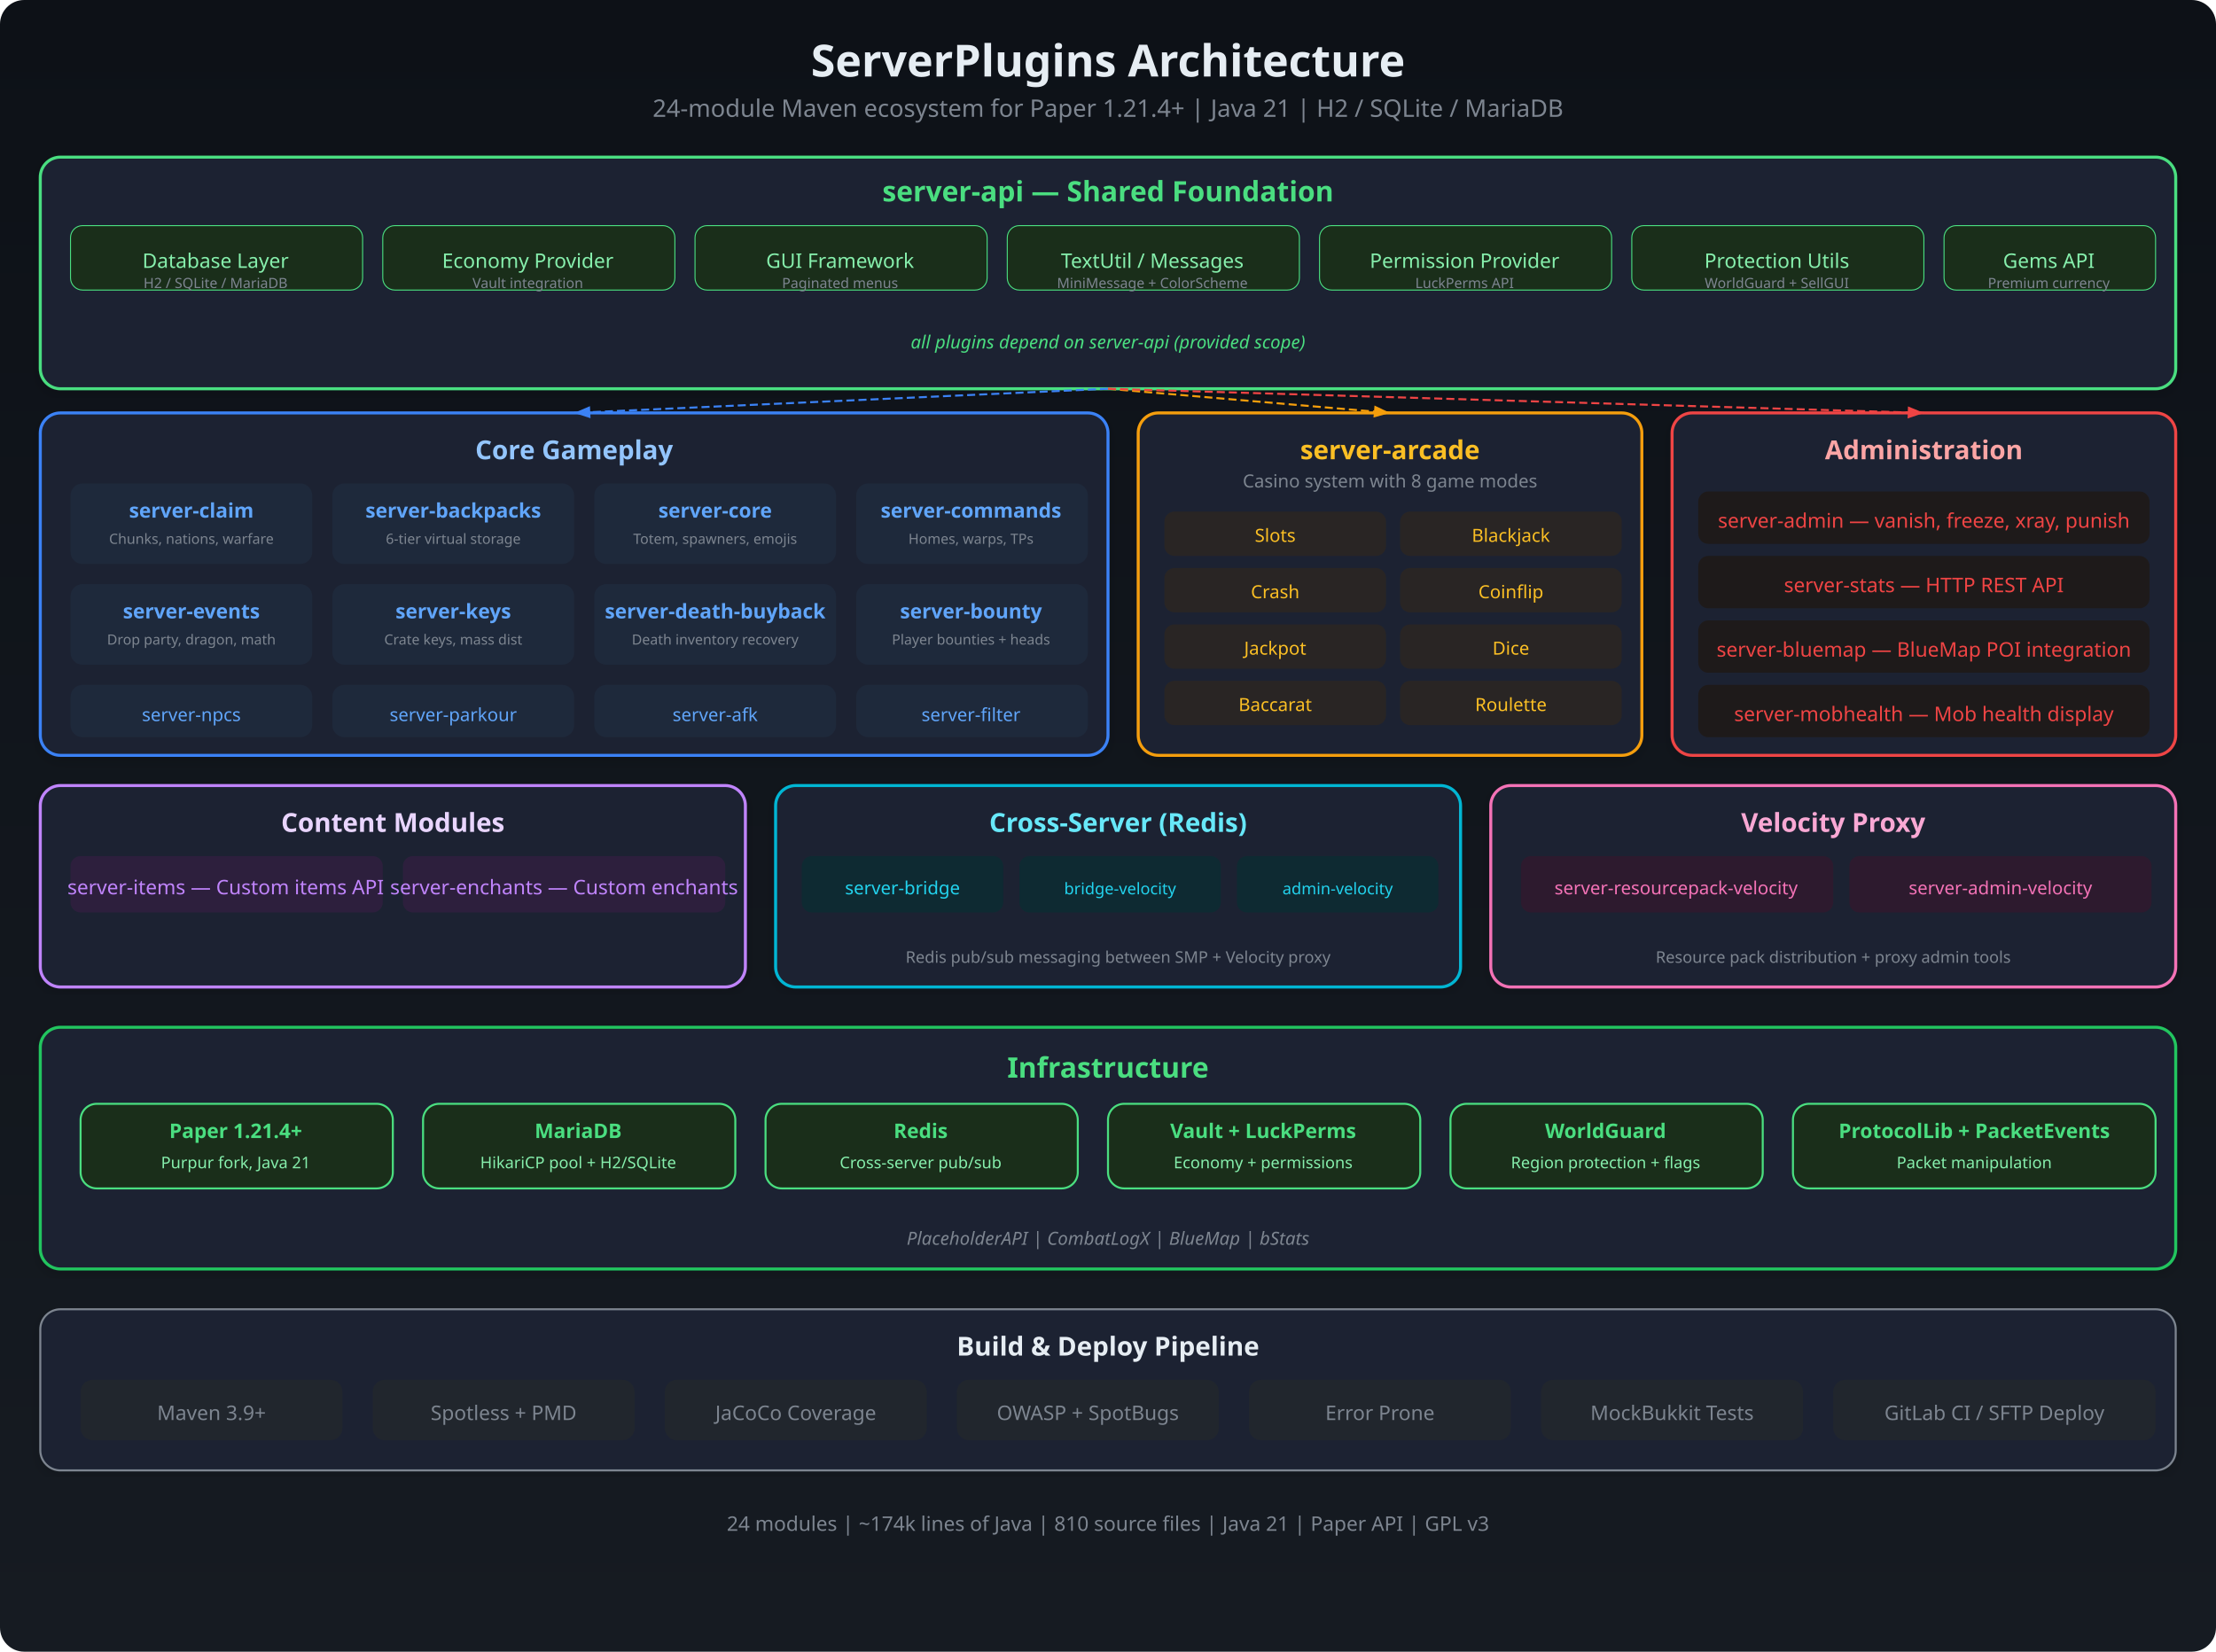
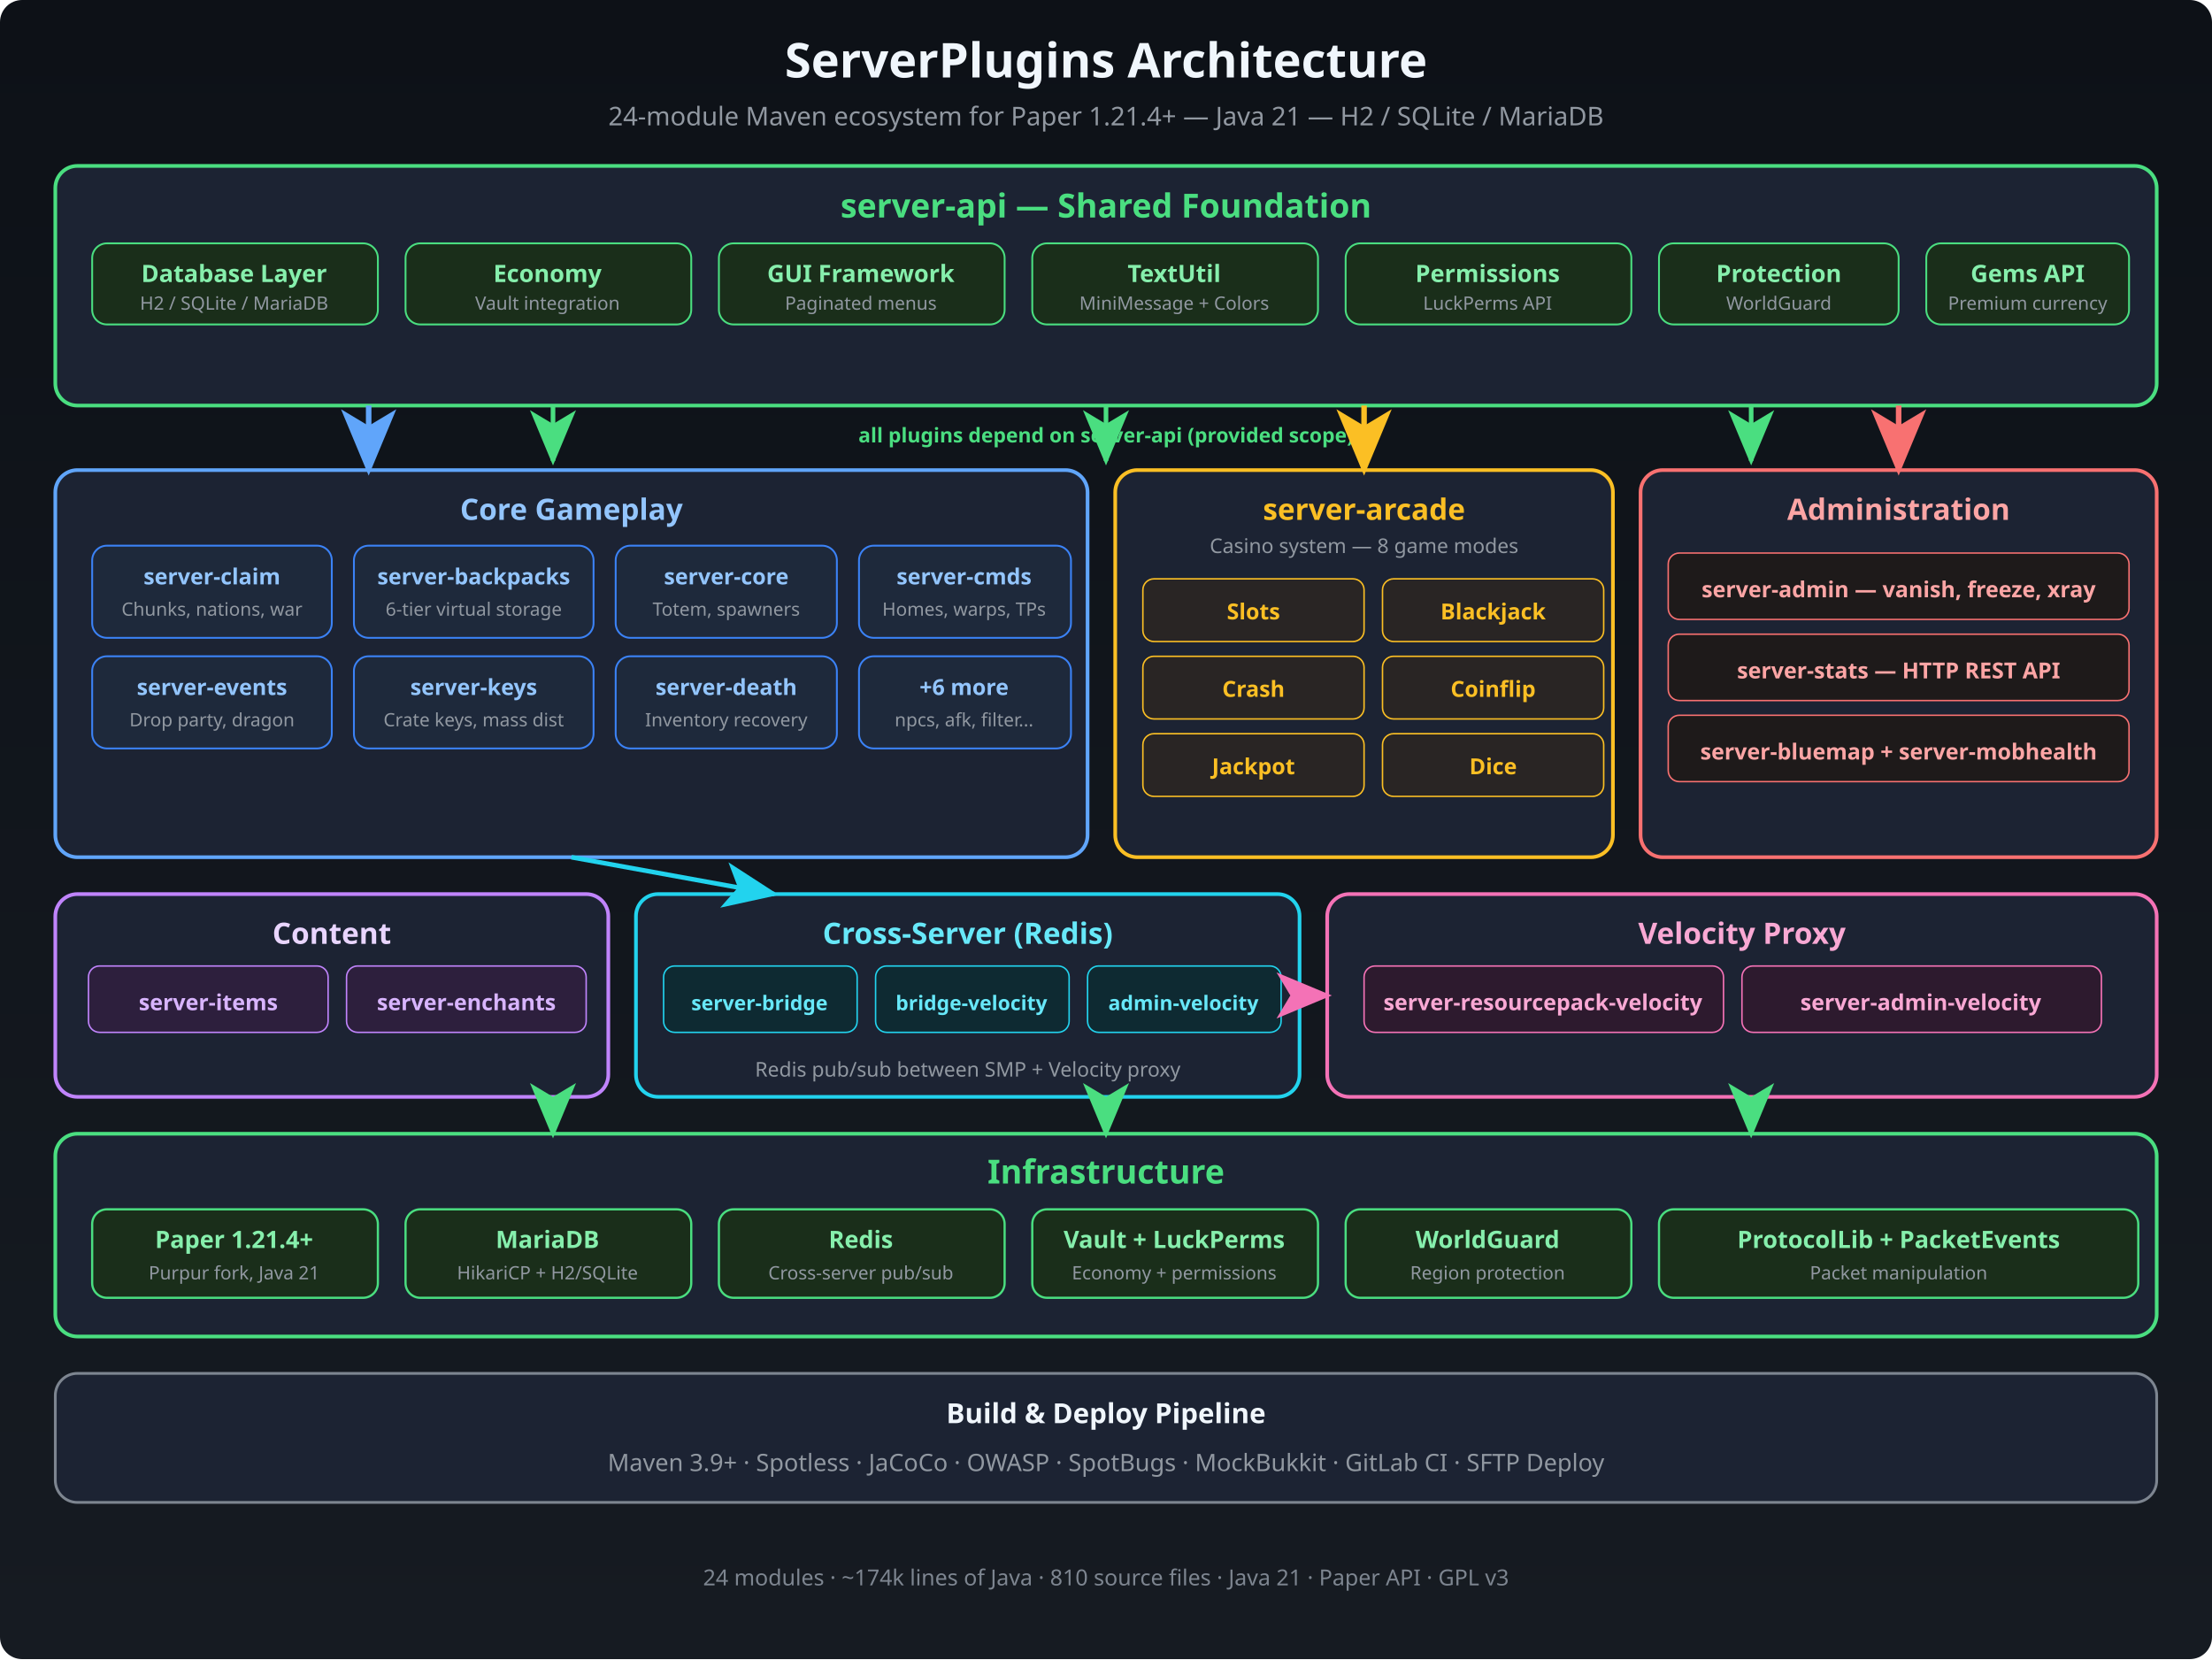
- <svg xmlns="http://www.w3.org/2000/svg" viewBox="0 0 1100 820" font-family="'Segoe UI', system-ui, -apple-system, sans-serif">
+ <svg xmlns="http://www.w3.org/2000/svg" viewBox="0 0 1200 900" font-family="'Segoe UI', system-ui, -apple-system, sans-serif">
  <defs>
-     <filter id="shadow" x="-4%" y="-4%" width="108%" height="108%">
-       <feDropShadow dx="0" dy="2" stdDeviation="3" flood-opacity="0.15" />
-     </filter>
    <linearGradient id="bgGrad" x1="0" y1="0" x2="0" y2="1">
      <stop offset="0%" stop-color="#0d1117" />
      <stop offset="100%" stop-color="#161b22" />
    </linearGradient>
-     <marker id="arrowGreen" markerWidth="8" markerHeight="6" refX="8" refY="3" orient="auto">
-       <path d="M0,0 L8,3 L0,6" fill="#4ade80" />
+     <marker id="arrowGreen" markerWidth="12" markerHeight="10" refX="11" refY="5" orient="auto">
+       <path d="M0,0 L12,5 L0,10 L3,5Z" fill="#4ade80" />
    </marker>
-     <marker id="arrowBlue" markerWidth="8" markerHeight="6" refX="8" refY="3" orient="auto">
-       <path d="M0,0 L8,3 L0,6" fill="#3b82f6" />
+     <marker id="arrowBlue" markerWidth="12" markerHeight="10" refX="11" refY="5" orient="auto">
+       <path d="M0,0 L12,5 L0,10 L3,5Z" fill="#60a5fa" />
    </marker>
-     <marker id="arrowAmber" markerWidth="8" markerHeight="6" refX="8" refY="3" orient="auto">
-       <path d="M0,0 L8,3 L0,6" fill="#f59e0b" />
+     <marker id="arrowAmber" markerWidth="12" markerHeight="10" refX="11" refY="5" orient="auto">
+       <path d="M0,0 L12,5 L0,10 L3,5Z" fill="#fbbf24" />
    </marker>
-     <marker id="arrowCyan" markerWidth="8" markerHeight="6" refX="8" refY="3" orient="auto">
-       <path d="M0,0 L8,3 L0,6" fill="#06b6d4" />
+     <marker id="arrowRed" markerWidth="12" markerHeight="10" refX="11" refY="5" orient="auto">
+       <path d="M0,0 L12,5 L0,10 L3,5Z" fill="#f87171" />
    </marker>
-     <marker id="arrowPurple" markerWidth="8" markerHeight="6" refX="8" refY="3" orient="auto">
-       <path d="M0,0 L8,3 L0,6" fill="#c084fc" />
+     <marker id="arrowCyan" markerWidth="12" markerHeight="10" refX="11" refY="5" orient="auto">
+       <path d="M0,0 L12,5 L0,10 L3,5Z" fill="#22d3ee" />
    </marker>
-     <marker id="arrowRed" markerWidth="8" markerHeight="6" refX="8" refY="3" orient="auto">
-       <path d="M0,0 L8,3 L0,6" fill="#ef4444" />
+     <marker id="arrowPink" markerWidth="12" markerHeight="10" refX="11" refY="5" orient="auto">
+       <path d="M0,0 L12,5 L0,10 L3,5Z" fill="#f472b6" />
    </marker>
  </defs>
-   <rect width="1100" height="820" rx="12" fill="url(#bgGrad)" />
-   <text x="550" y="38" text-anchor="middle" fill="#e6edf3" font-size="22" font-weight="700">ServerPlugins Architecture</text>
-   <text x="550" y="58" text-anchor="middle" fill="#7d8590" font-size="12">24-module Maven ecosystem for Paper 1.21.4+ | Java 21 | H2 / SQLite / MariaDB</text>
-   <rect x="20" y="78" width="1060" height="115" rx="10" fill="#1c2333" stroke="#4ade80" stroke-width="1.5" filter="url(#shadow)" />
-   <text x="550" y="100" text-anchor="middle" fill="#4ade80" font-size="14" font-weight="700">server-api — Shared Foundation</text>
-   <rect x="35" y="112" width="145" height="32" rx="6" fill="#1a2e1a" stroke="#4ade80" stroke-width="0.5" />
-   <text x="107" y="133" text-anchor="middle" fill="#86efac" font-size="10">Database Layer</text>
-   <text x="107" y="143" text-anchor="middle" fill="#7d8590" font-size="7">H2 / SQLite / MariaDB</text>
-   <rect x="190" y="112" width="145" height="32" rx="6" fill="#1a2e1a" stroke="#4ade80" stroke-width="0.5" />
-   <text x="262" y="133" text-anchor="middle" fill="#86efac" font-size="10">Economy Provider</text>
-   <text x="262" y="143" text-anchor="middle" fill="#7d8590" font-size="7">Vault integration</text>
-   <rect x="345" y="112" width="145" height="32" rx="6" fill="#1a2e1a" stroke="#4ade80" stroke-width="0.5" />
-   <text x="417" y="133" text-anchor="middle" fill="#86efac" font-size="10">GUI Framework</text>
-   <text x="417" y="143" text-anchor="middle" fill="#7d8590" font-size="7">Paginated menus</text>
-   <rect x="500" y="112" width="145" height="32" rx="6" fill="#1a2e1a" stroke="#4ade80" stroke-width="0.5" />
-   <text x="572" y="133" text-anchor="middle" fill="#86efac" font-size="10">TextUtil / Messages</text>
-   <text x="572" y="143" text-anchor="middle" fill="#7d8590" font-size="7">MiniMessage + ColorScheme</text>
-   <rect x="655" y="112" width="145" height="32" rx="6" fill="#1a2e1a" stroke="#4ade80" stroke-width="0.5" />
-   <text x="727" y="133" text-anchor="middle" fill="#86efac" font-size="10">Permission Provider</text>
-   <text x="727" y="143" text-anchor="middle" fill="#7d8590" font-size="7">LuckPerms API</text>
-   <rect x="810" y="112" width="145" height="32" rx="6" fill="#1a2e1a" stroke="#4ade80" stroke-width="0.5" />
-   <text x="882" y="133" text-anchor="middle" fill="#86efac" font-size="10">Protection Utils</text>
-   <text x="882" y="143" text-anchor="middle" fill="#7d8590" font-size="7">WorldGuard + SellGUI</text>
-   <rect x="965" y="112" width="105" height="32" rx="6" fill="#1a2e1a" stroke="#4ade80" stroke-width="0.5" />
-   <text x="1017" y="133" text-anchor="middle" fill="#86efac" font-size="10">Gems API</text>
-   <text x="1017" y="143" text-anchor="middle" fill="#7d8590" font-size="7">Premium currency</text>
-   <text x="550" y="173" text-anchor="middle" fill="#4ade80" font-size="9" font-style="italic">all plugins depend on server-api (provided scope)</text>
-   <rect x="20" y="205" width="530" height="170" rx="10" fill="#1c2333" stroke="#3b82f6" stroke-width="1.5" filter="url(#shadow)" />
-   <text x="285" y="228" text-anchor="middle" fill="#93c5fd" font-size="13" font-weight="600">Core Gameplay</text>
-   <rect x="35" y="240" width="120" height="40" rx="6" fill="#1e293b" />
-   <text x="95" y="257" text-anchor="middle" fill="#60a5fa" font-size="10" font-weight="600">server-claim</text>
-   <text x="95" y="270" text-anchor="middle" fill="#7d8590" font-size="7">Chunks, nations, warfare</text>
-   <rect x="165" y="240" width="120" height="40" rx="6" fill="#1e293b" />
-   <text x="225" y="257" text-anchor="middle" fill="#60a5fa" font-size="10" font-weight="600">server-backpacks</text>
-   <text x="225" y="270" text-anchor="middle" fill="#7d8590" font-size="7">6-tier virtual storage</text>
-   <rect x="295" y="240" width="120" height="40" rx="6" fill="#1e293b" />
-   <text x="355" y="257" text-anchor="middle" fill="#60a5fa" font-size="10" font-weight="600">server-core</text>
-   <text x="355" y="270" text-anchor="middle" fill="#7d8590" font-size="7">Totem, spawners, emojis</text>
-   <rect x="425" y="240" width="115" height="40" rx="6" fill="#1e293b" />
-   <text x="482" y="257" text-anchor="middle" fill="#60a5fa" font-size="10" font-weight="600">server-commands</text>
-   <text x="482" y="270" text-anchor="middle" fill="#7d8590" font-size="7">Homes, warps, TPs</text>
-   <rect x="35" y="290" width="120" height="40" rx="6" fill="#1e293b" />
-   <text x="95" y="307" text-anchor="middle" fill="#60a5fa" font-size="10" font-weight="600">server-events</text>
-   <text x="95" y="320" text-anchor="middle" fill="#7d8590" font-size="7">Drop party, dragon, math</text>
-   <rect x="165" y="290" width="120" height="40" rx="6" fill="#1e293b" />
-   <text x="225" y="307" text-anchor="middle" fill="#60a5fa" font-size="10" font-weight="600">server-keys</text>
-   <text x="225" y="320" text-anchor="middle" fill="#7d8590" font-size="7">Crate keys, mass dist</text>
-   <rect x="295" y="290" width="120" height="40" rx="6" fill="#1e293b" />
-   <text x="355" y="307" text-anchor="middle" fill="#60a5fa" font-size="10" font-weight="600">server-death-buyback</text>
-   <text x="355" y="320" text-anchor="middle" fill="#7d8590" font-size="7">Death inventory recovery</text>
-   <rect x="425" y="290" width="115" height="40" rx="6" fill="#1e293b" />
-   <text x="482" y="307" text-anchor="middle" fill="#60a5fa" font-size="10" font-weight="600">server-bounty</text>
-   <text x="482" y="320" text-anchor="middle" fill="#7d8590" font-size="7">Player bounties + heads</text>
-   <rect x="35" y="340" width="120" height="26" rx="6" fill="#1e293b" />
-   <text x="95" y="358" text-anchor="middle" fill="#60a5fa" font-size="9">server-npcs</text>
-   <rect x="165" y="340" width="120" height="26" rx="6" fill="#1e293b" />
-   <text x="225" y="358" text-anchor="middle" fill="#60a5fa" font-size="9">server-parkour</text>
-   <rect x="295" y="340" width="120" height="26" rx="6" fill="#1e293b" />
-   <text x="355" y="358" text-anchor="middle" fill="#60a5fa" font-size="9">server-afk</text>
-   <rect x="425" y="340" width="115" height="26" rx="6" fill="#1e293b" />
-   <text x="482" y="358" text-anchor="middle" fill="#60a5fa" font-size="9">server-filter</text>
-   <rect x="565" y="205" width="250" height="170" rx="10" fill="#1c2333" stroke="#f59e0b" stroke-width="1.5" filter="url(#shadow)" />
-   <text x="690" y="228" text-anchor="middle" fill="#fbbf24" font-size="13" font-weight="600">server-arcade</text>
-   <text x="690" y="242" text-anchor="middle" fill="#7d8590" font-size="9">Casino system with 8 game modes</text>
-   <rect x="578" y="254" width="110" height="22" rx="5" fill="#292524" />
-   <text x="633" y="269" text-anchor="middle" fill="#fbbf24" font-size="9">Slots</text>
-   <rect x="695" y="254" width="110" height="22" rx="5" fill="#292524" />
-   <text x="750" y="269" text-anchor="middle" fill="#fbbf24" font-size="9">Blackjack</text>
-   <rect x="578" y="282" width="110" height="22" rx="5" fill="#292524" />
-   <text x="633" y="297" text-anchor="middle" fill="#fbbf24" font-size="9">Crash</text>
-   <rect x="695" y="282" width="110" height="22" rx="5" fill="#292524" />
-   <text x="750" y="297" text-anchor="middle" fill="#fbbf24" font-size="9">Coinflip</text>
-   <rect x="578" y="310" width="110" height="22" rx="5" fill="#292524" />
-   <text x="633" y="325" text-anchor="middle" fill="#fbbf24" font-size="9">Jackpot</text>
-   <rect x="695" y="310" width="110" height="22" rx="5" fill="#292524" />
-   <text x="750" y="325" text-anchor="middle" fill="#fbbf24" font-size="9">Dice</text>
-   <rect x="578" y="338" width="110" height="22" rx="5" fill="#292524" />
-   <text x="633" y="353" text-anchor="middle" fill="#fbbf24" font-size="9">Baccarat</text>
-   <rect x="695" y="338" width="110" height="22" rx="5" fill="#292524" />
-   <text x="750" y="353" text-anchor="middle" fill="#fbbf24" font-size="9">Roulette</text>
-   <rect x="830" y="205" width="250" height="170" rx="10" fill="#1c2333" stroke="#ef4444" stroke-width="1.5" filter="url(#shadow)" />
-   <text x="955" y="228" text-anchor="middle" fill="#fca5a5" font-size="13" font-weight="600">Administration</text>
-   <rect x="843" y="244" width="224" height="26" rx="5" fill="#1e1a1a" />
-   <text x="955" y="262" text-anchor="middle" fill="#ef4444" font-size="10">server-admin — vanish, freeze, xray, punish</text>
-   <rect x="843" y="276" width="224" height="26" rx="5" fill="#1e1a1a" />
-   <text x="955" y="294" text-anchor="middle" fill="#ef4444" font-size="10">server-stats — HTTP REST API</text>
-   <rect x="843" y="308" width="224" height="26" rx="5" fill="#1e1a1a" />
-   <text x="955" y="326" text-anchor="middle" fill="#ef4444" font-size="10">server-bluemap — BlueMap POI integration</text>
-   <rect x="843" y="340" width="224" height="26" rx="5" fill="#1e1a1a" />
-   <text x="955" y="358" text-anchor="middle" fill="#ef4444" font-size="10">server-mobhealth — Mob health display</text>
-   <rect x="20" y="390" width="350" height="100" rx="10" fill="#1c2333" stroke="#c084fc" stroke-width="1.5" filter="url(#shadow)" />
-   <text x="195" y="413" text-anchor="middle" fill="#e9d5ff" font-size="13" font-weight="600">Content Modules</text>
-   <rect x="35" y="425" width="155" height="28" rx="5" fill="#2d1f3d" />
-   <text x="112" y="444" text-anchor="middle" fill="#c084fc" font-size="10">server-items — Custom items API</text>
-   <rect x="200" y="425" width="160" height="28" rx="5" fill="#2d1f3d" />
-   <text x="280" y="444" text-anchor="middle" fill="#c084fc" font-size="10">server-enchants — Custom enchants</text>
-   <rect x="385" y="390" width="340" height="100" rx="10" fill="#1c2333" stroke="#06b6d4" stroke-width="1.5" filter="url(#shadow)" />
-   <text x="555" y="413" text-anchor="middle" fill="#67e8f9" font-size="13" font-weight="600">Cross-Server (Redis)</text>
-   <rect x="398" y="425" width="100" height="28" rx="5" fill="#0e2a32" />
-   <text x="448" y="444" text-anchor="middle" fill="#22d3ee" font-size="9">server-bridge</text>
-   <rect x="506" y="425" width="100" height="28" rx="5" fill="#0e2a32" />
-   <text x="556" y="444" text-anchor="middle" fill="#22d3ee" font-size="8">bridge-velocity</text>
-   <rect x="614" y="425" width="100" height="28" rx="5" fill="#0e2a32" />
-   <text x="664" y="444" text-anchor="middle" fill="#22d3ee" font-size="8">admin-velocity</text>
-   <text x="555" y="478" text-anchor="middle" fill="#7d8590" font-size="8">Redis pub/sub messaging between SMP + Velocity proxy</text>
-   <rect x="740" y="390" width="340" height="100" rx="10" fill="#1c2333" stroke="#f472b6" stroke-width="1.5" filter="url(#shadow)" />
-   <text x="910" y="413" text-anchor="middle" fill="#f9a8d4" font-size="13" font-weight="600">Velocity Proxy</text>
-   <rect x="755" y="425" width="155" height="28" rx="5" fill="#2d1a2e" />
-   <text x="832" y="444" text-anchor="middle" fill="#f472b6" font-size="9">server-resourcepack-velocity</text>
-   <rect x="918" y="425" width="150" height="28" rx="5" fill="#2d1a2e" />
-   <text x="993" y="444" text-anchor="middle" fill="#f472b6" font-size="9">server-admin-velocity</text>
-   <text x="910" y="478" text-anchor="middle" fill="#7d8590" font-size="8">Resource pack distribution + proxy admin tools</text>
-   <rect x="20" y="510" width="1060" height="120" rx="10" fill="#1c2333" stroke="#22c55e" stroke-width="1.5" filter="url(#shadow)" />
-   <text x="550" y="535" text-anchor="middle" fill="#4ade80" font-size="14" font-weight="700">Infrastructure</text>
-   <rect x="40" y="548" width="155" height="42" rx="8" fill="#1a2e1a" stroke="#4ade80" stroke-width="1" />
-   <text x="117" y="565" text-anchor="middle" fill="#4ade80" font-size="10" font-weight="600">Paper 1.21.4+</text>
-   <text x="117" y="580" text-anchor="middle" fill="#86efac" font-size="8">Purpur fork, Java 21</text>
-   <rect x="210" y="548" width="155" height="42" rx="8" fill="#1a2e1a" stroke="#4ade80" stroke-width="1" />
-   <text x="287" y="565" text-anchor="middle" fill="#4ade80" font-size="10" font-weight="600">MariaDB</text>
-   <text x="287" y="580" text-anchor="middle" fill="#86efac" font-size="8">HikariCP pool + H2/SQLite</text>
-   <rect x="380" y="548" width="155" height="42" rx="8" fill="#1a2e1a" stroke="#4ade80" stroke-width="1" />
-   <text x="457" y="565" text-anchor="middle" fill="#4ade80" font-size="10" font-weight="600">Redis</text>
-   <text x="457" y="580" text-anchor="middle" fill="#86efac" font-size="8">Cross-server pub/sub</text>
-   <rect x="550" y="548" width="155" height="42" rx="8" fill="#1a2e1a" stroke="#4ade80" stroke-width="1" />
-   <text x="627" y="565" text-anchor="middle" fill="#4ade80" font-size="10" font-weight="600">Vault + LuckPerms</text>
-   <text x="627" y="580" text-anchor="middle" fill="#86efac" font-size="8">Economy + permissions</text>
-   <rect x="720" y="548" width="155" height="42" rx="8" fill="#1a2e1a" stroke="#4ade80" stroke-width="1" />
-   <text x="797" y="565" text-anchor="middle" fill="#4ade80" font-size="10" font-weight="600">WorldGuard</text>
-   <text x="797" y="580" text-anchor="middle" fill="#86efac" font-size="8">Region protection + flags</text>
-   <rect x="890" y="548" width="180" height="42" rx="8" fill="#1a2e1a" stroke="#4ade80" stroke-width="1" />
-   <text x="980" y="565" text-anchor="middle" fill="#4ade80" font-size="10" font-weight="600">ProtocolLib + PacketEvents</text>
-   <text x="980" y="580" text-anchor="middle" fill="#86efac" font-size="8">Packet manipulation</text>
-   <text x="550" y="618" text-anchor="middle" fill="#7d8590" font-size="9" font-style="italic">PlaceholderAPI | CombatLogX | BlueMap | bStats</text>
-   <rect x="20" y="650" width="1060" height="80" rx="10" fill="#1c2333" stroke="#7d8590" stroke-width="1" filter="url(#shadow)" />
-   <text x="550" y="673" text-anchor="middle" fill="#e6edf3" font-size="13" font-weight="600">Build &amp; Deploy Pipeline</text>
-   <rect x="40" y="685" width="130" height="30" rx="6" fill="#21262d" />
-   <text x="105" y="705" text-anchor="middle" fill="#7d8590" font-size="10">Maven 3.9+</text>
-   <rect x="185" y="685" width="130" height="30" rx="6" fill="#21262d" />
-   <text x="250" y="705" text-anchor="middle" fill="#7d8590" font-size="10">Spotless + PMD</text>
-   <rect x="330" y="685" width="130" height="30" rx="6" fill="#21262d" />
-   <text x="395" y="705" text-anchor="middle" fill="#7d8590" font-size="10">JaCoCo Coverage</text>
-   <rect x="475" y="685" width="130" height="30" rx="6" fill="#21262d" />
-   <text x="540" y="705" text-anchor="middle" fill="#7d8590" font-size="10">OWASP + SpotBugs</text>
-   <rect x="620" y="685" width="130" height="30" rx="6" fill="#21262d" />
-   <text x="685" y="705" text-anchor="middle" fill="#7d8590" font-size="10">Error Prone</text>
-   <rect x="765" y="685" width="130" height="30" rx="6" fill="#21262d" />
-   <text x="830" y="705" text-anchor="middle" fill="#7d8590" font-size="10">MockBukkit Tests</text>
-   <rect x="910" y="685" width="160" height="30" rx="6" fill="#21262d" />
-   <text x="990" y="705" text-anchor="middle" fill="#7d8590" font-size="10">GitLab CI / SFTP Deploy</text>
-   <text x="550" y="760" text-anchor="middle" fill="#7d8590" font-size="10">24 modules | ~174k lines of Java | 810 source files | Java 21 | Paper API | GPL v3</text>
-   <line x1="550" y1="193" x2="285" y2="205" stroke="#3b82f6" stroke-width="1" stroke-dasharray="4,2" marker-end="url(#arrowBlue)" />
-   <line x1="550" y1="193" x2="690" y2="205" stroke="#f59e0b" stroke-width="1" stroke-dasharray="4,2" marker-end="url(#arrowAmber)" />
-   <line x1="550" y1="193" x2="955" y2="205" stroke="#ef4444" stroke-width="1" stroke-dasharray="4,2" marker-end="url(#arrowRed)" />
+   <rect width="1200" height="900" rx="12" fill="url(#bgGrad)" />
+   <text x="600" y="42" text-anchor="middle" fill="#f0f6fc" font-size="26" font-weight="700">ServerPlugins Architecture</text>
+   <text x="600" y="68" text-anchor="middle" fill="#9198a1" font-size="14">24-module Maven ecosystem for Paper 1.21.4+ — Java 21 — H2 / SQLite / MariaDB</text>
+   <rect x="30" y="90" width="1140" height="130" rx="12" fill="#1c2333" stroke="#4ade80" stroke-width="2" />
+   <text x="600" y="118" text-anchor="middle" fill="#4ade80" font-size="18" font-weight="700">server-api  —  Shared Foundation</text>
+   <rect x="50" y="132" width="155" height="44" rx="8" fill="#1a2e1a" stroke="#4ade80" stroke-width="1" />
+   <text x="127" y="153" text-anchor="middle" fill="#86efac" font-size="13" font-weight="600">Database Layer</text>
+   <text x="127" y="168" text-anchor="middle" fill="#9198a1" font-size="10">H2 / SQLite / MariaDB</text>
+   <rect x="220" y="132" width="155" height="44" rx="8" fill="#1a2e1a" stroke="#4ade80" stroke-width="1" />
+   <text x="297" y="153" text-anchor="middle" fill="#86efac" font-size="13" font-weight="600">Economy</text>
+   <text x="297" y="168" text-anchor="middle" fill="#9198a1" font-size="10">Vault integration</text>
+   <rect x="390" y="132" width="155" height="44" rx="8" fill="#1a2e1a" stroke="#4ade80" stroke-width="1" />
+   <text x="467" y="153" text-anchor="middle" fill="#86efac" font-size="13" font-weight="600">GUI Framework</text>
+   <text x="467" y="168" text-anchor="middle" fill="#9198a1" font-size="10">Paginated menus</text>
+   <rect x="560" y="132" width="155" height="44" rx="8" fill="#1a2e1a" stroke="#4ade80" stroke-width="1" />
+   <text x="637" y="153" text-anchor="middle" fill="#86efac" font-size="13" font-weight="600">TextUtil</text>
+   <text x="637" y="168" text-anchor="middle" fill="#9198a1" font-size="10">MiniMessage + Colors</text>
+   <rect x="730" y="132" width="155" height="44" rx="8" fill="#1a2e1a" stroke="#4ade80" stroke-width="1" />
+   <text x="807" y="153" text-anchor="middle" fill="#86efac" font-size="13" font-weight="600">Permissions</text>
+   <text x="807" y="168" text-anchor="middle" fill="#9198a1" font-size="10">LuckPerms API</text>
+   <rect x="900" y="132" width="130" height="44" rx="8" fill="#1a2e1a" stroke="#4ade80" stroke-width="1" />
+   <text x="965" y="153" text-anchor="middle" fill="#86efac" font-size="13" font-weight="600">Protection</text>
+   <text x="965" y="168" text-anchor="middle" fill="#9198a1" font-size="10">WorldGuard</text>
+   <rect x="1045" y="132" width="110" height="44" rx="8" fill="#1a2e1a" stroke="#4ade80" stroke-width="1" />
+   <text x="1100" y="153" text-anchor="middle" fill="#86efac" font-size="13" font-weight="600">Gems API</text>
+   <text x="1100" y="168" text-anchor="middle" fill="#9198a1" font-size="10">Premium currency</text>
+   <line x1="300" y1="220" x2="300" y2="250" stroke="#4ade80" stroke-width="2.5" marker-end="url(#arrowGreen)" />
+   <line x1="600" y1="220" x2="600" y2="250" stroke="#4ade80" stroke-width="2.5" marker-end="url(#arrowGreen)" />
+   <line x1="950" y1="220" x2="950" y2="250" stroke="#4ade80" stroke-width="2.5" marker-end="url(#arrowGreen)" />
+   <text x="600" y="240" text-anchor="middle" fill="#4ade80" font-size="11" font-weight="600">all plugins depend on server-api (provided scope)</text>
+   <rect x="30" y="255" width="560" height="210" rx="12" fill="#1c2333" stroke="#60a5fa" stroke-width="2" />
+   <text x="310" y="282" text-anchor="middle" fill="#93c5fd" font-size="16" font-weight="700">Core Gameplay</text>
+   <rect x="50" y="296" width="130" height="50" rx="8" fill="#1e293b" stroke="#3b82f6" stroke-width="1" />
+   <text x="115" y="317" text-anchor="middle" fill="#93c5fd" font-size="12" font-weight="600">server-claim</text>
+   <text x="115" y="334" text-anchor="middle" fill="#9198a1" font-size="10">Chunks, nations, war</text>
+   <rect x="192" y="296" width="130" height="50" rx="8" fill="#1e293b" stroke="#3b82f6" stroke-width="1" />
+   <text x="257" y="317" text-anchor="middle" fill="#93c5fd" font-size="12" font-weight="600">server-backpacks</text>
+   <text x="257" y="334" text-anchor="middle" fill="#9198a1" font-size="10">6-tier virtual storage</text>
+   <rect x="334" y="296" width="120" height="50" rx="8" fill="#1e293b" stroke="#3b82f6" stroke-width="1" />
+   <text x="394" y="317" text-anchor="middle" fill="#93c5fd" font-size="12" font-weight="600">server-core</text>
+   <text x="394" y="334" text-anchor="middle" fill="#9198a1" font-size="10">Totem, spawners</text>
+   <rect x="466" y="296" width="115" height="50" rx="8" fill="#1e293b" stroke="#3b82f6" stroke-width="1" />
+   <text x="523" y="317" text-anchor="middle" fill="#93c5fd" font-size="12" font-weight="600">server-cmds</text>
+   <text x="523" y="334" text-anchor="middle" fill="#9198a1" font-size="10">Homes, warps, TPs</text>
+   <rect x="50" y="356" width="130" height="50" rx="8" fill="#1e293b" stroke="#3b82f6" stroke-width="1" />
+   <text x="115" y="377" text-anchor="middle" fill="#93c5fd" font-size="12" font-weight="600">server-events</text>
+   <text x="115" y="394" text-anchor="middle" fill="#9198a1" font-size="10">Drop party, dragon</text>
+   <rect x="192" y="356" width="130" height="50" rx="8" fill="#1e293b" stroke="#3b82f6" stroke-width="1" />
+   <text x="257" y="377" text-anchor="middle" fill="#93c5fd" font-size="12" font-weight="600">server-keys</text>
+   <text x="257" y="394" text-anchor="middle" fill="#9198a1" font-size="10">Crate keys, mass dist</text>
+   <rect x="334" y="356" width="120" height="50" rx="8" fill="#1e293b" stroke="#3b82f6" stroke-width="1" />
+   <text x="394" y="377" text-anchor="middle" fill="#93c5fd" font-size="12" font-weight="600">server-death</text>
+   <text x="394" y="394" text-anchor="middle" fill="#9198a1" font-size="10">Inventory recovery</text>
+   <rect x="466" y="356" width="115" height="50" rx="8" fill="#1e293b" stroke="#3b82f6" stroke-width="1" />
+   <text x="523" y="377" text-anchor="middle" fill="#93c5fd" font-size="12" font-weight="600">+6 more</text>
+   <text x="523" y="394" text-anchor="middle" fill="#9198a1" font-size="10">npcs, afk, filter...</text>
+   <rect x="605" y="255" width="270" height="210" rx="12" fill="#1c2333" stroke="#fbbf24" stroke-width="2" />
+   <text x="740" y="282" text-anchor="middle" fill="#fbbf24" font-size="16" font-weight="700">server-arcade</text>
+   <text x="740" y="300" text-anchor="middle" fill="#9198a1" font-size="11">Casino system — 8 game modes</text>
+   <rect x="620" y="314" width="120" height="34" rx="6" fill="#292524" stroke="#fbbf24" stroke-width="0.8" />
+   <text x="680" y="336" text-anchor="middle" fill="#fbbf24" font-size="12" font-weight="600">Slots</text>
+   <rect x="750" y="314" width="120" height="34" rx="6" fill="#292524" stroke="#fbbf24" stroke-width="0.8" />
+   <text x="810" y="336" text-anchor="middle" fill="#fbbf24" font-size="12" font-weight="600">Blackjack</text>
+   <rect x="620" y="356" width="120" height="34" rx="6" fill="#292524" stroke="#fbbf24" stroke-width="0.8" />
+   <text x="680" y="378" text-anchor="middle" fill="#fbbf24" font-size="12" font-weight="600">Crash</text>
+   <rect x="750" y="356" width="120" height="34" rx="6" fill="#292524" stroke="#fbbf24" stroke-width="0.8" />
+   <text x="810" y="378" text-anchor="middle" fill="#fbbf24" font-size="12" font-weight="600">Coinflip</text>
+   <rect x="620" y="398" width="120" height="34" rx="6" fill="#292524" stroke="#fbbf24" stroke-width="0.8" />
+   <text x="680" y="420" text-anchor="middle" fill="#fbbf24" font-size="12" font-weight="600">Jackpot</text>
+   <rect x="750" y="398" width="120" height="34" rx="6" fill="#292524" stroke="#fbbf24" stroke-width="0.8" />
+   <text x="810" y="420" text-anchor="middle" fill="#fbbf24" font-size="12" font-weight="600">Dice</text>
+   <rect x="890" y="255" width="280" height="210" rx="12" fill="#1c2333" stroke="#f87171" stroke-width="2" />
+   <text x="1030" y="282" text-anchor="middle" fill="#fca5a5" font-size="16" font-weight="700">Administration</text>
+   <rect x="905" y="300" width="250" height="36" rx="6" fill="#1e1a1a" stroke="#f87171" stroke-width="0.8" />
+   <text x="1030" y="324" text-anchor="middle" fill="#fca5a5" font-size="12" font-weight="600">server-admin — vanish, freeze, xray</text>
+   <rect x="905" y="344" width="250" height="36" rx="6" fill="#1e1a1a" stroke="#f87171" stroke-width="0.8" />
+   <text x="1030" y="368" text-anchor="middle" fill="#fca5a5" font-size="12" font-weight="600">server-stats — HTTP REST API</text>
+   <rect x="905" y="388" width="250" height="36" rx="6" fill="#1e1a1a" stroke="#f87171" stroke-width="0.8" />
+   <text x="1030" y="412" text-anchor="middle" fill="#fca5a5" font-size="12" font-weight="600">server-bluemap + server-mobhealth</text>
+   <rect x="30" y="485" width="300" height="110" rx="12" fill="#1c2333" stroke="#c084fc" stroke-width="2" />
+   <text x="180" y="512" text-anchor="middle" fill="#e9d5ff" font-size="16" font-weight="700">Content</text>
+   <rect x="48" y="524" width="130" height="36" rx="6" fill="#2d1f3d" stroke="#c084fc" stroke-width="0.8" />
+   <text x="113" y="548" text-anchor="middle" fill="#d8b4fe" font-size="12" font-weight="600">server-items</text>
+   <rect x="188" y="524" width="130" height="36" rx="6" fill="#2d1f3d" stroke="#c084fc" stroke-width="0.8" />
+   <text x="253" y="548" text-anchor="middle" fill="#d8b4fe" font-size="12" font-weight="600">server-enchants</text>
+   <rect x="345" y="485" width="360" height="110" rx="12" fill="#1c2333" stroke="#22d3ee" stroke-width="2" />
+   <text x="525" y="512" text-anchor="middle" fill="#67e8f9" font-size="16" font-weight="700">Cross-Server (Redis)</text>
+   <rect x="360" y="524" width="105" height="36" rx="6" fill="#0e2a32" stroke="#22d3ee" stroke-width="0.8" />
+   <text x="412" y="548" text-anchor="middle" fill="#67e8f9" font-size="11" font-weight="600">server-bridge</text>
+   <rect x="475" y="524" width="105" height="36" rx="6" fill="#0e2a32" stroke="#22d3ee" stroke-width="0.8" />
+   <text x="527" y="548" text-anchor="middle" fill="#67e8f9" font-size="11" font-weight="600">bridge-velocity</text>
+   <rect x="590" y="524" width="105" height="36" rx="6" fill="#0e2a32" stroke="#22d3ee" stroke-width="0.8" />
+   <text x="642" y="548" text-anchor="middle" fill="#67e8f9" font-size="11" font-weight="600">admin-velocity</text>
+   <text x="525" y="584" text-anchor="middle" fill="#9198a1" font-size="11">Redis pub/sub between SMP + Velocity proxy</text>
+   <rect x="720" y="485" width="450" height="110" rx="12" fill="#1c2333" stroke="#f472b6" stroke-width="2" />
+   <text x="945" y="512" text-anchor="middle" fill="#f9a8d4" font-size="16" font-weight="700">Velocity Proxy</text>
+   <rect x="740" y="524" width="195" height="36" rx="6" fill="#2d1a2e" stroke="#f472b6" stroke-width="0.8" />
+   <text x="837" y="548" text-anchor="middle" fill="#f9a8d4" font-size="12" font-weight="600">server-resourcepack-velocity</text>
+   <rect x="945" y="524" width="195" height="36" rx="6" fill="#2d1a2e" stroke="#f472b6" stroke-width="0.8" />
+   <text x="1042" y="548" text-anchor="middle" fill="#f9a8d4" font-size="12" font-weight="600">server-admin-velocity</text>
+   <rect x="30" y="615" width="1140" height="110" rx="12" fill="#1c2333" stroke="#4ade80" stroke-width="2" />
+   <text x="600" y="642" text-anchor="middle" fill="#4ade80" font-size="18" font-weight="700">Infrastructure</text>
+   <rect x="50" y="656" width="155" height="48" rx="8" fill="#1a2e1a" stroke="#4ade80" stroke-width="1.2" />
+   <text x="127" y="677" text-anchor="middle" fill="#86efac" font-size="13" font-weight="600">Paper 1.21.4+</text>
+   <text x="127" y="694" text-anchor="middle" fill="#9198a1" font-size="10">Purpur fork, Java 21</text>
+   <rect x="220" y="656" width="155" height="48" rx="8" fill="#1a2e1a" stroke="#4ade80" stroke-width="1.2" />
+   <text x="297" y="677" text-anchor="middle" fill="#86efac" font-size="13" font-weight="600">MariaDB</text>
+   <text x="297" y="694" text-anchor="middle" fill="#9198a1" font-size="10">HikariCP + H2/SQLite</text>
+   <rect x="390" y="656" width="155" height="48" rx="8" fill="#1a2e1a" stroke="#4ade80" stroke-width="1.2" />
+   <text x="467" y="677" text-anchor="middle" fill="#86efac" font-size="13" font-weight="600">Redis</text>
+   <text x="467" y="694" text-anchor="middle" fill="#9198a1" font-size="10">Cross-server pub/sub</text>
+   <rect x="560" y="656" width="155" height="48" rx="8" fill="#1a2e1a" stroke="#4ade80" stroke-width="1.2" />
+   <text x="637" y="677" text-anchor="middle" fill="#86efac" font-size="13" font-weight="600">Vault + LuckPerms</text>
+   <text x="637" y="694" text-anchor="middle" fill="#9198a1" font-size="10">Economy + permissions</text>
+   <rect x="730" y="656" width="155" height="48" rx="8" fill="#1a2e1a" stroke="#4ade80" stroke-width="1.2" />
+   <text x="807" y="677" text-anchor="middle" fill="#86efac" font-size="13" font-weight="600">WorldGuard</text>
+   <text x="807" y="694" text-anchor="middle" fill="#9198a1" font-size="10">Region protection</text>
+   <rect x="900" y="656" width="260" height="48" rx="8" fill="#1a2e1a" stroke="#4ade80" stroke-width="1.2" />
+   <text x="1030" y="677" text-anchor="middle" fill="#86efac" font-size="13" font-weight="600">ProtocolLib + PacketEvents</text>
+   <text x="1030" y="694" text-anchor="middle" fill="#9198a1" font-size="10">Packet manipulation</text>
+   <rect x="30" y="745" width="1140" height="70" rx="12" fill="#1c2333" stroke="#7d8590" stroke-width="1.5" />
+   <text x="600" y="772" text-anchor="middle" fill="#f0f6fc" font-size="15" font-weight="700">Build &amp; Deploy Pipeline</text>
+   <text x="600" y="798" text-anchor="middle" fill="#9198a1" font-size="13">Maven 3.9+  ·  Spotless  ·  JaCoCo  ·  OWASP  ·  SpotBugs  ·  MockBukkit  ·  GitLab CI  ·  SFTP Deploy</text>
+   <text x="600" y="860" text-anchor="middle" fill="#7d8590" font-size="12">24 modules  ·  ~174k lines of Java  ·  810 source files  ·  Java 21  ·  Paper API  ·  GPL v3</text>
+   <path d="M200,220 L200,255" stroke="#60a5fa" stroke-width="3" marker-end="url(#arrowBlue)" fill="none" />
+   <path d="M740,220 L740,255" stroke="#fbbf24" stroke-width="3" marker-end="url(#arrowAmber)" fill="none" />
+   <path d="M1030,220 L1030,255" stroke="#f87171" stroke-width="3" marker-end="url(#arrowRed)" fill="none" />
+   <path d="M310,465 L420,485" stroke="#22d3ee" stroke-width="2.5" marker-end="url(#arrowCyan)" fill="none" />
+   <path d="M705,540 L720,540" stroke="#f472b6" stroke-width="2.5" marker-end="url(#arrowPink)" fill="none" />
+   <path d="M300,595 L300,615" stroke="#4ade80" stroke-width="2.5" marker-end="url(#arrowGreen)" fill="none" />
+   <path d="M600,595 L600,615" stroke="#4ade80" stroke-width="2.5" marker-end="url(#arrowGreen)" fill="none" />
+   <path d="M950,595 L950,615" stroke="#4ade80" stroke-width="2.5" marker-end="url(#arrowGreen)" fill="none" />
</svg>
